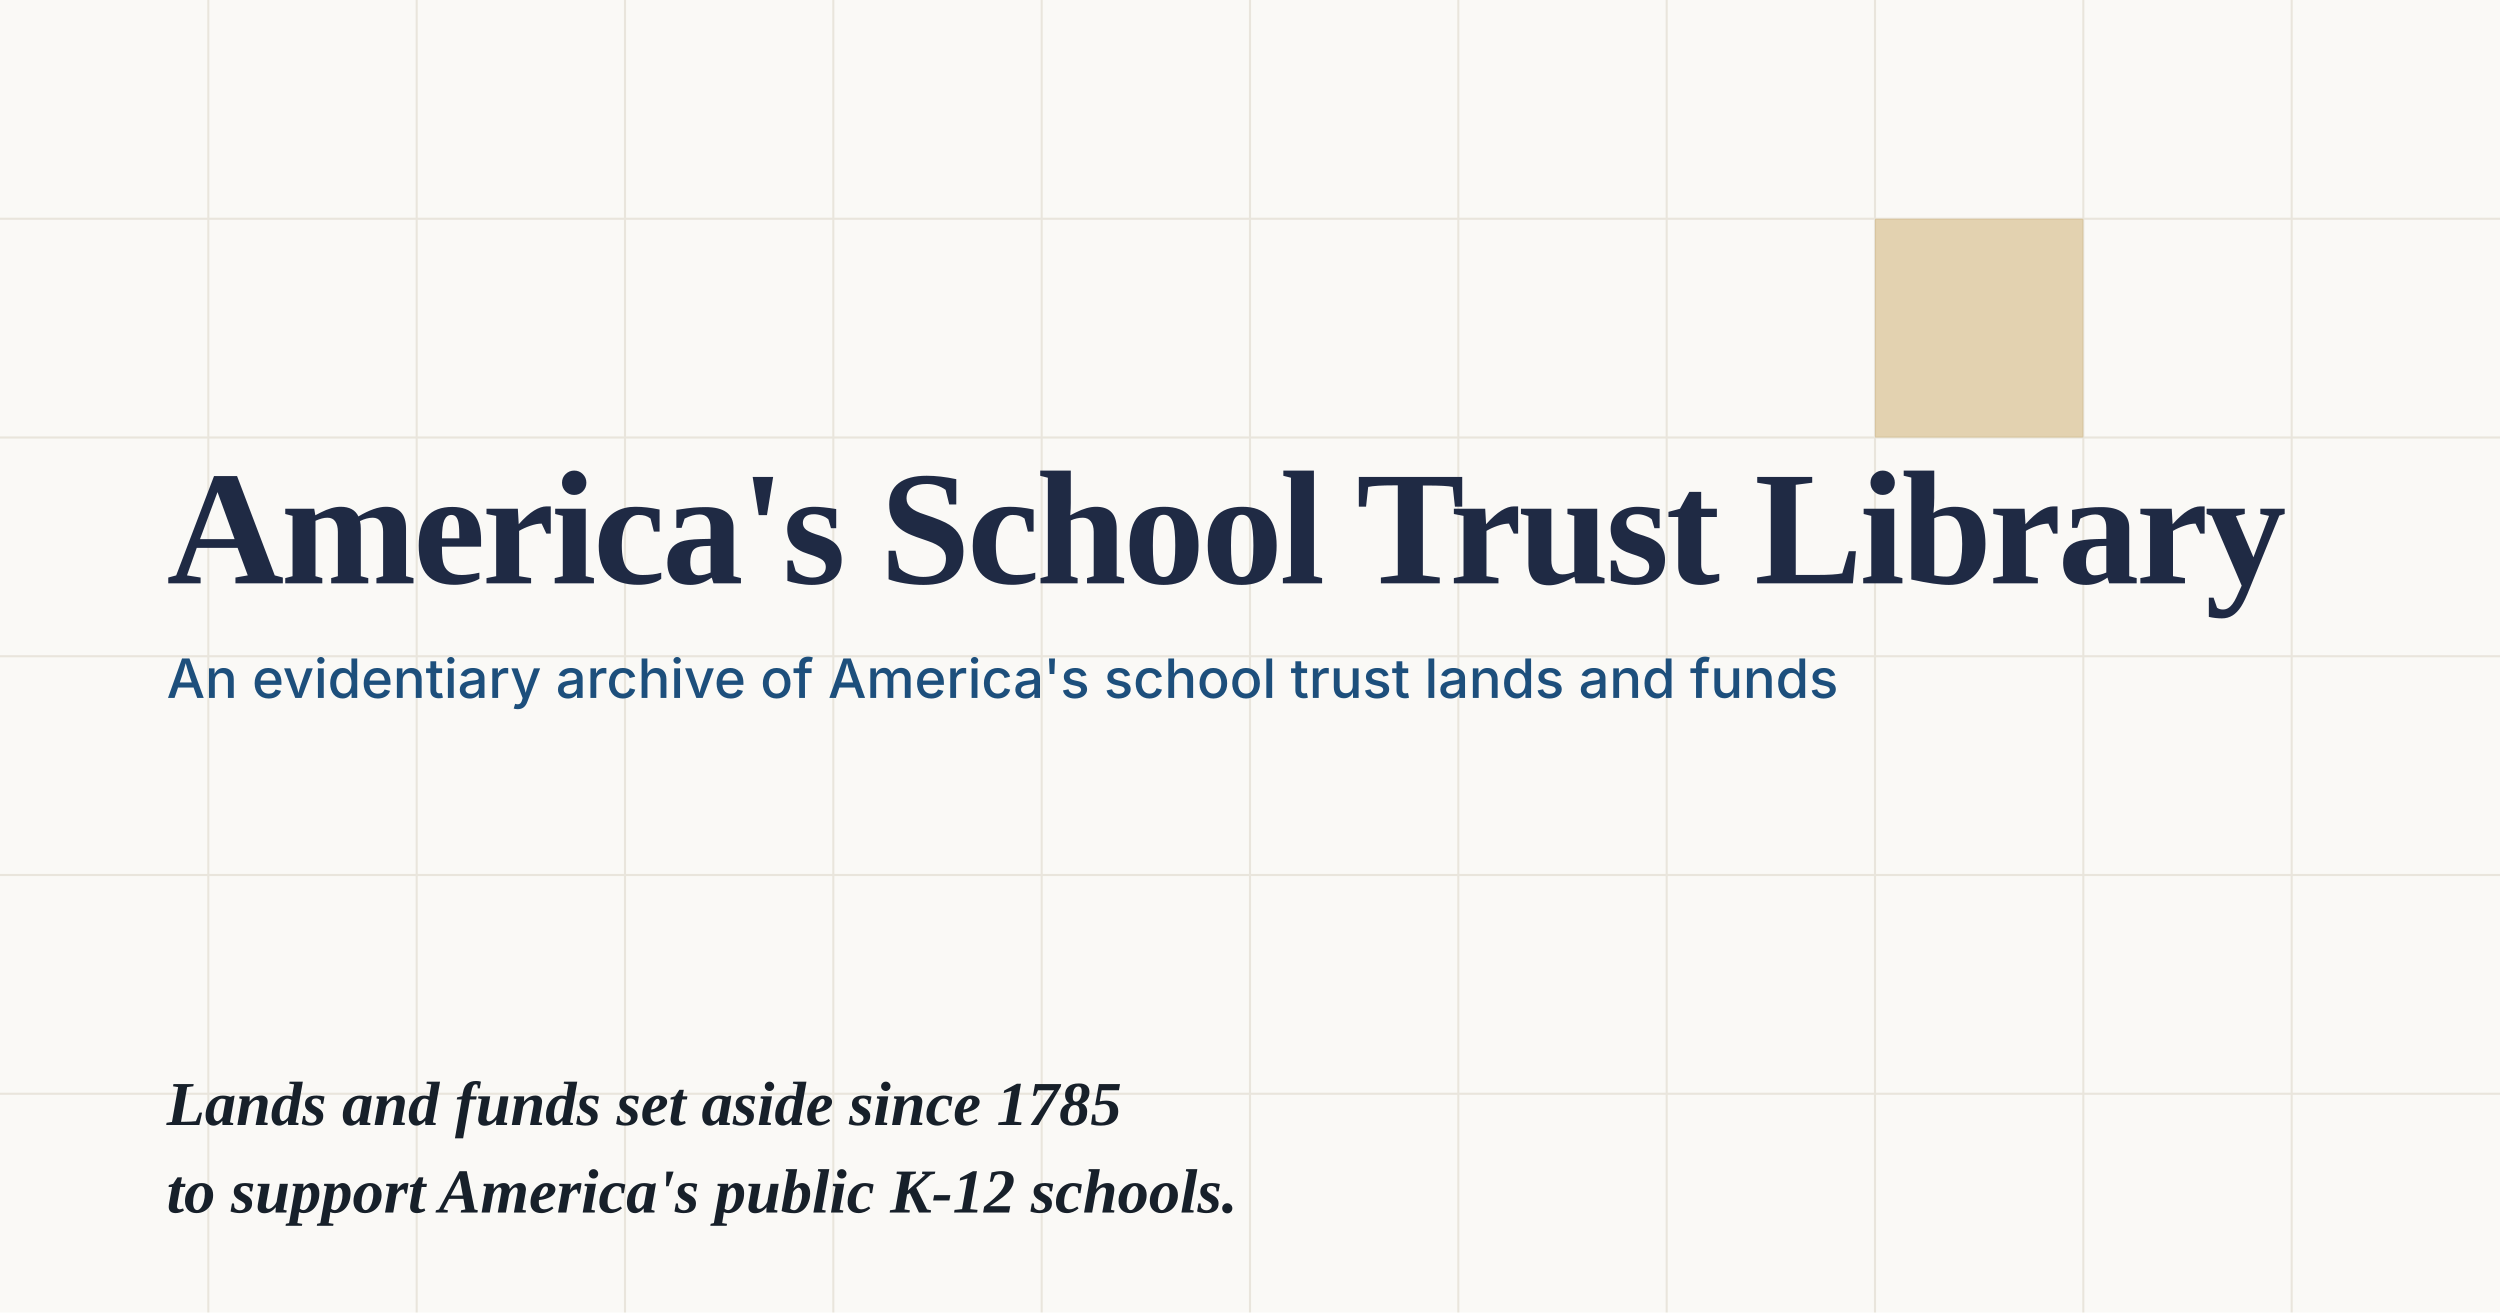
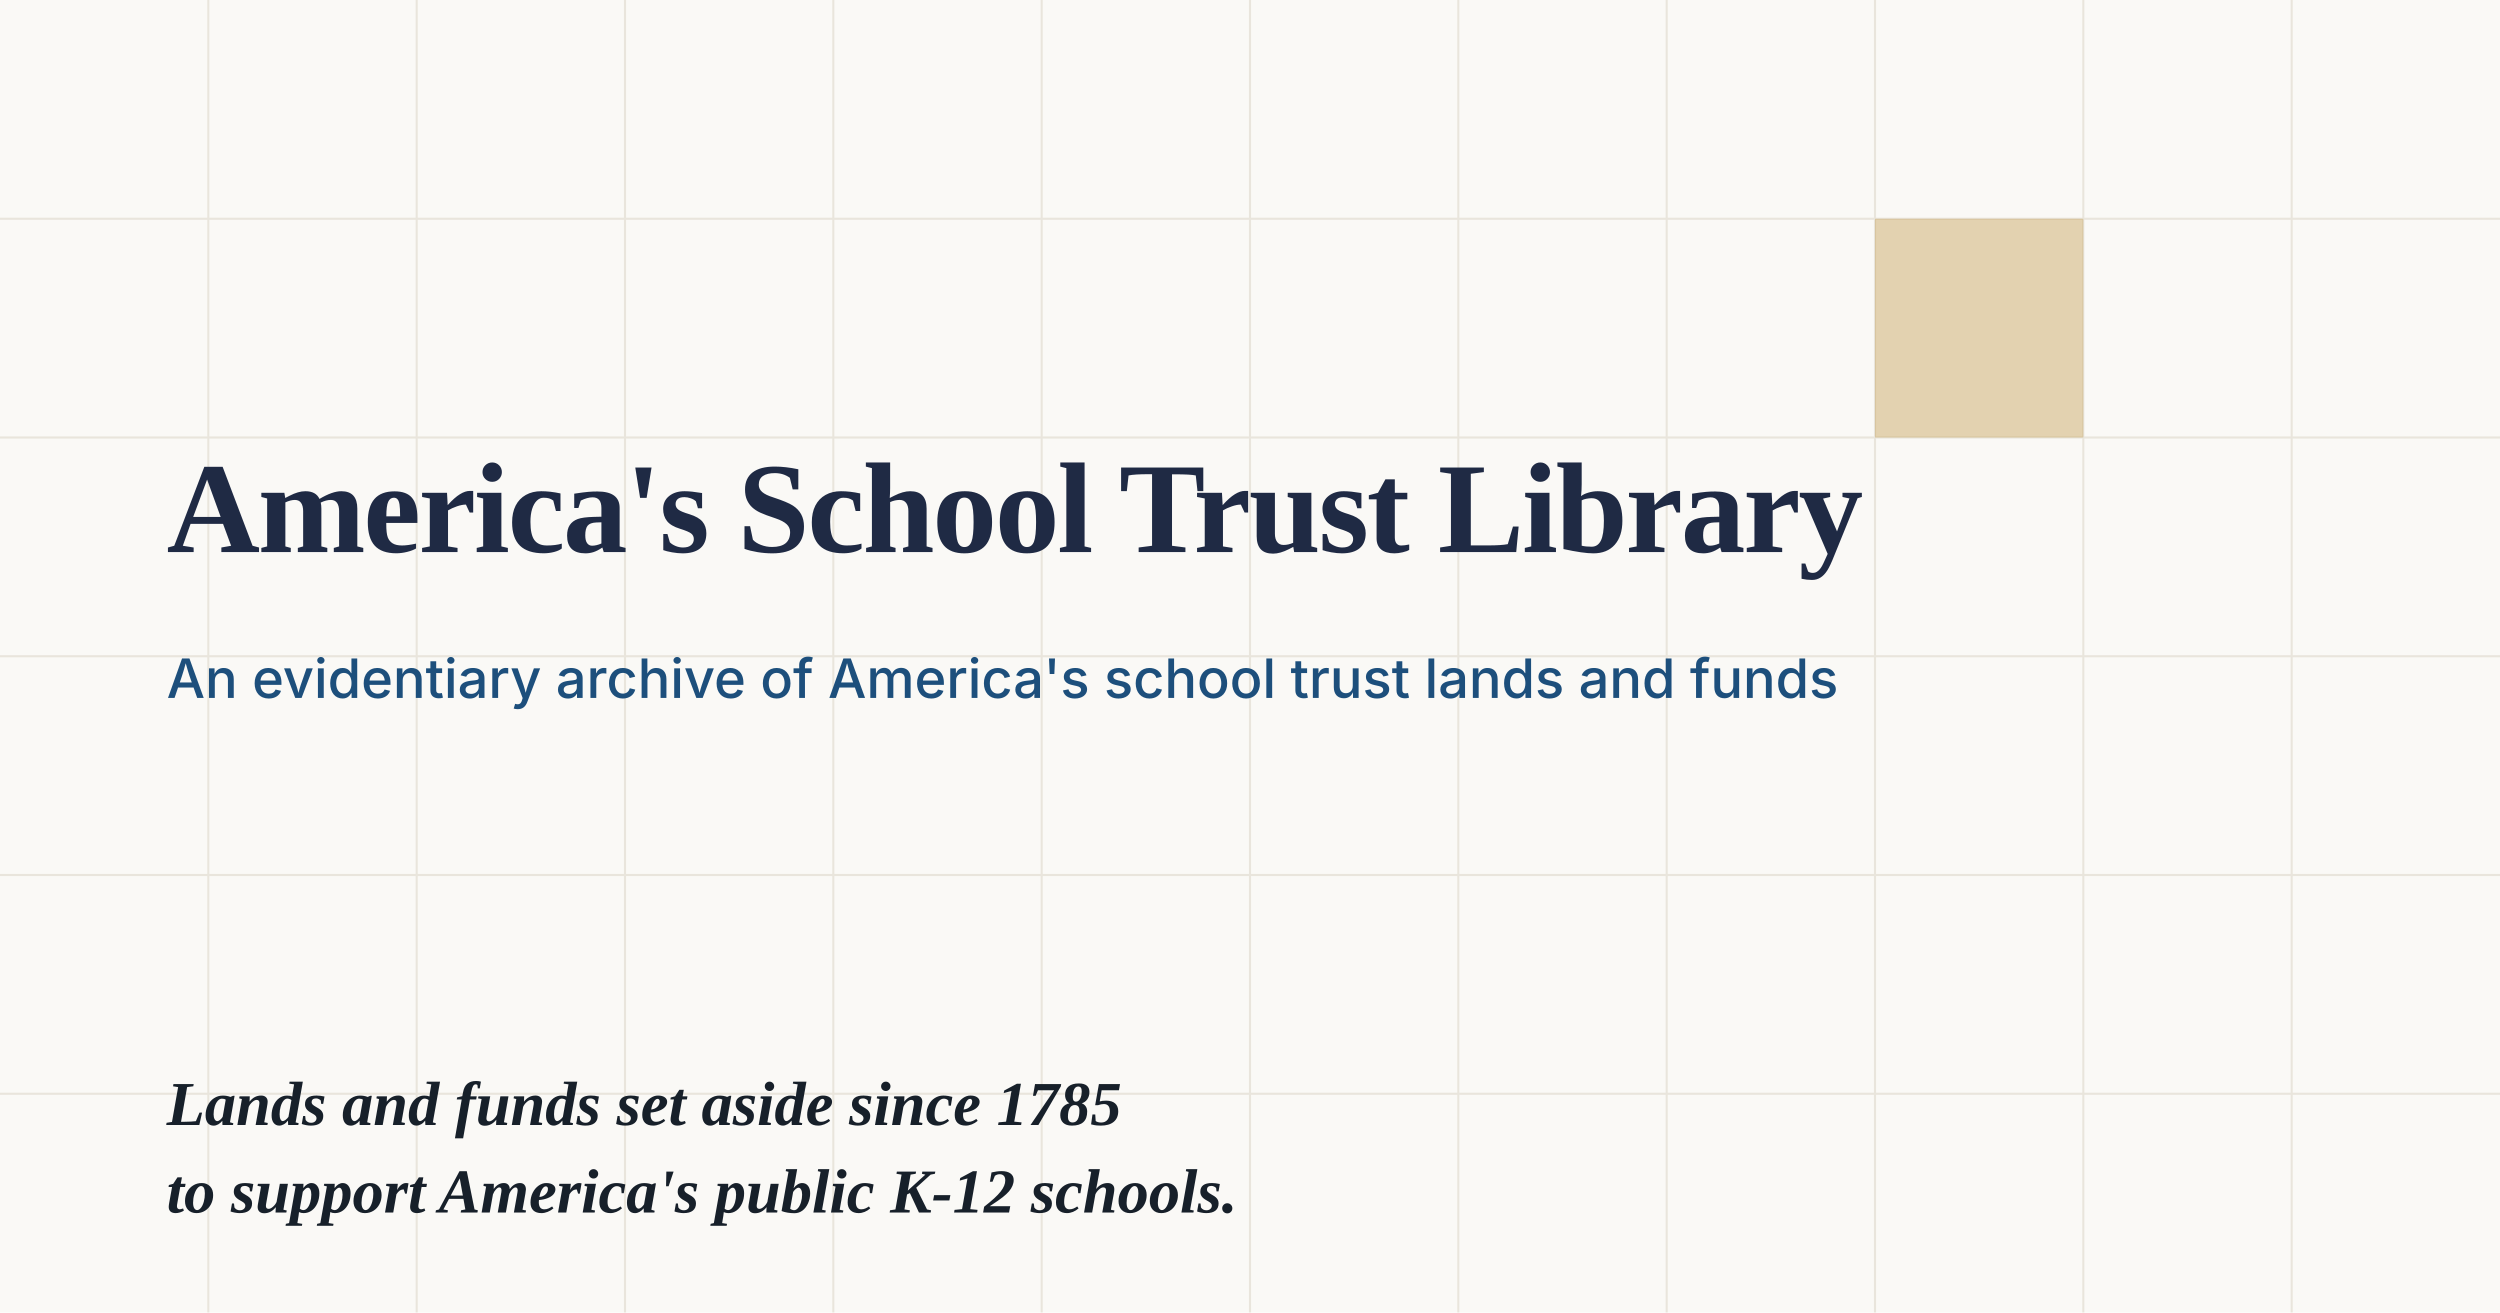
<svg xmlns="http://www.w3.org/2000/svg" viewBox="0 0 1200 630">
  <rect width="1200" height="630" fill="#FAF9F6" />
  <g fill="none" stroke="#D8D1C2" stroke-width="1" opacity="0.5">
    <line x1="100" y1="0" x2="100" y2="630" />
    <line x1="200" y1="0" x2="200" y2="630" />
    <line x1="300" y1="0" x2="300" y2="630" />
    <line x1="400" y1="0" x2="400" y2="630" />
    <line x1="500" y1="0" x2="500" y2="630" />
    <line x1="600" y1="0" x2="600" y2="630" />
    <line x1="700" y1="0" x2="700" y2="630" />
    <line x1="800" y1="0" x2="800" y2="630" />
    <line x1="900" y1="0" x2="900" y2="630" />
    <line x1="1000" y1="0" x2="1000" y2="630" />
    <line x1="1100" y1="0" x2="1100" y2="630" />
    <line x1="0" y1="105" x2="1200" y2="105" />
    <line x1="0" y1="210" x2="1200" y2="210" />
    <line x1="0" y1="315" x2="1200" y2="315" />
    <line x1="0" y1="420" x2="1200" y2="420" />
    <line x1="0" y1="525" x2="1200" y2="525" />
  </g>
  <rect x="900" y="105" width="100" height="105" fill="#B88A2E" opacity="0.35" />
-   <text x="80" y="280" font-family="Source Serif 4, Georgia, serif" font-weight="900" font-size="78" fill="#1F2A44" letter-spacing="-1.5">America's School Trust Library</text>
+   <text x="80" y="265" font-family="Source Serif 4, Georgia, serif" font-weight="900" font-size="62" fill="#1F2A44" letter-spacing="-1">America's School Trust Library</text>
  <text x="80" y="335" font-family="Inter, sans-serif" font-weight="500" font-size="26" fill="#1D4F7C">An evidentiary archive of America's school trust lands and funds</text>
  <text x="80" y="540" font-family="Source Serif 4, Georgia, serif" font-style="italic" font-weight="600" font-size="30" fill="#17202A">Lands and funds set aside since 1785</text>
  <text x="80" y="582" font-family="Source Serif 4, Georgia, serif" font-style="italic" font-weight="600" font-size="30" fill="#17202A">to support America's public K-12 schools.</text>
</svg>
